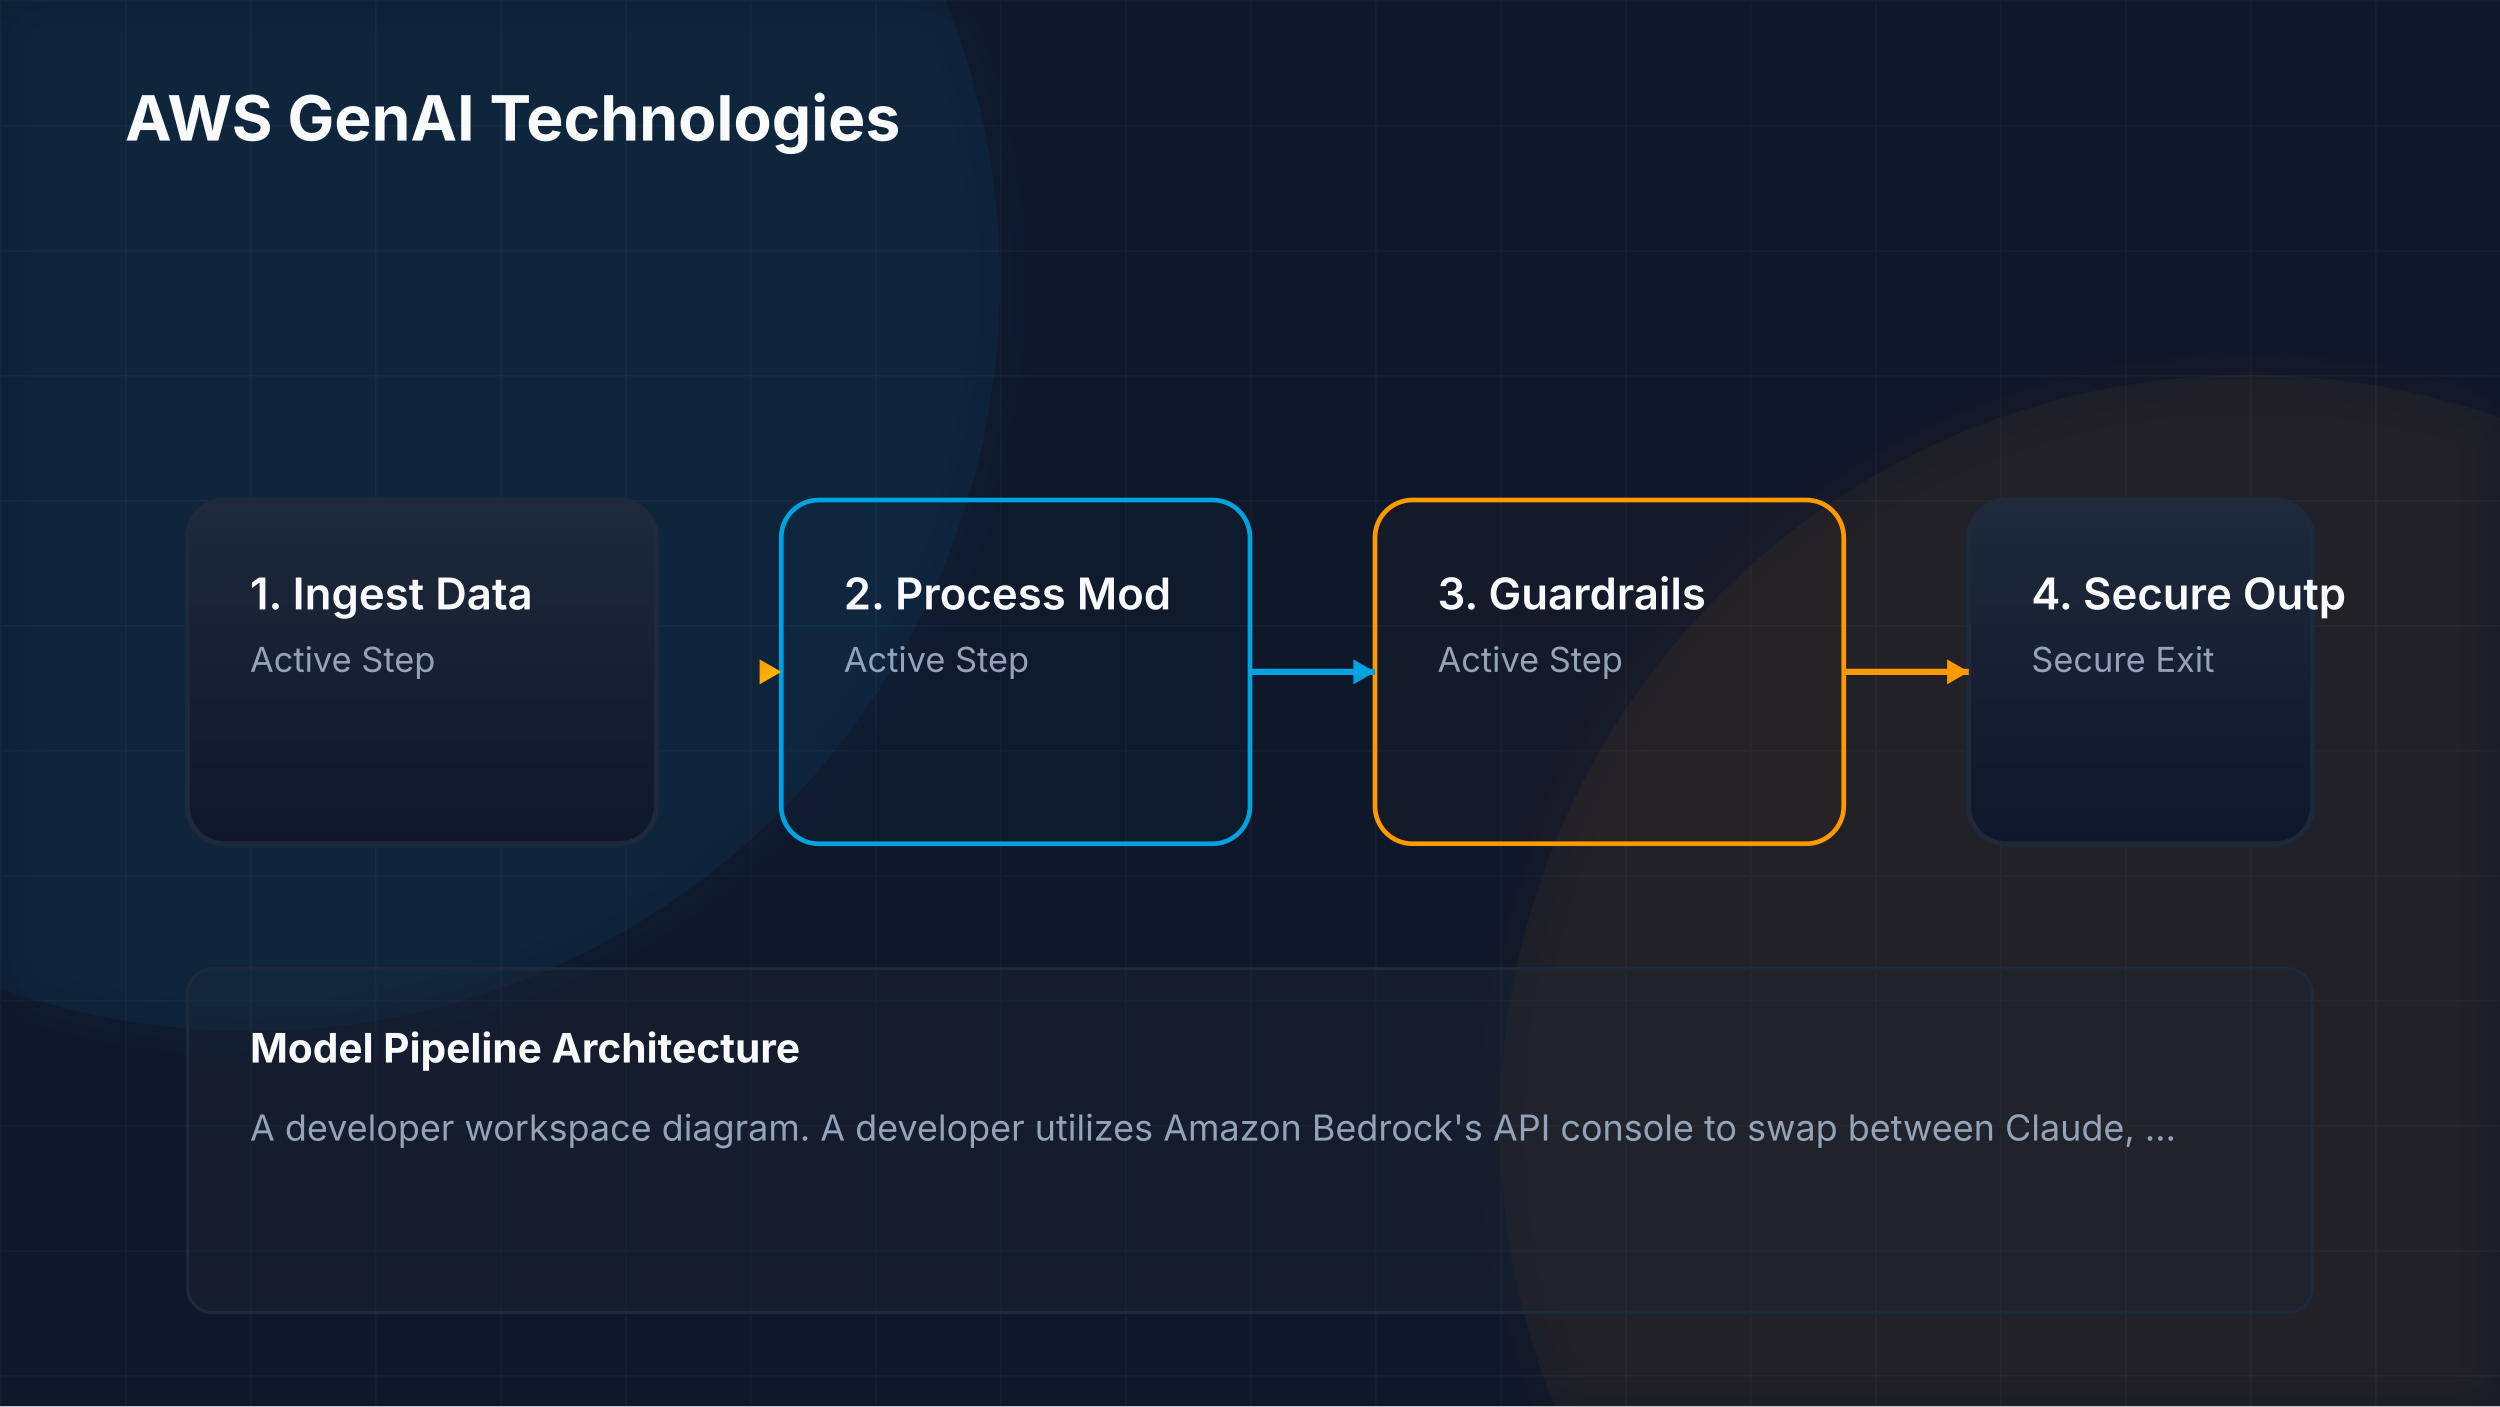
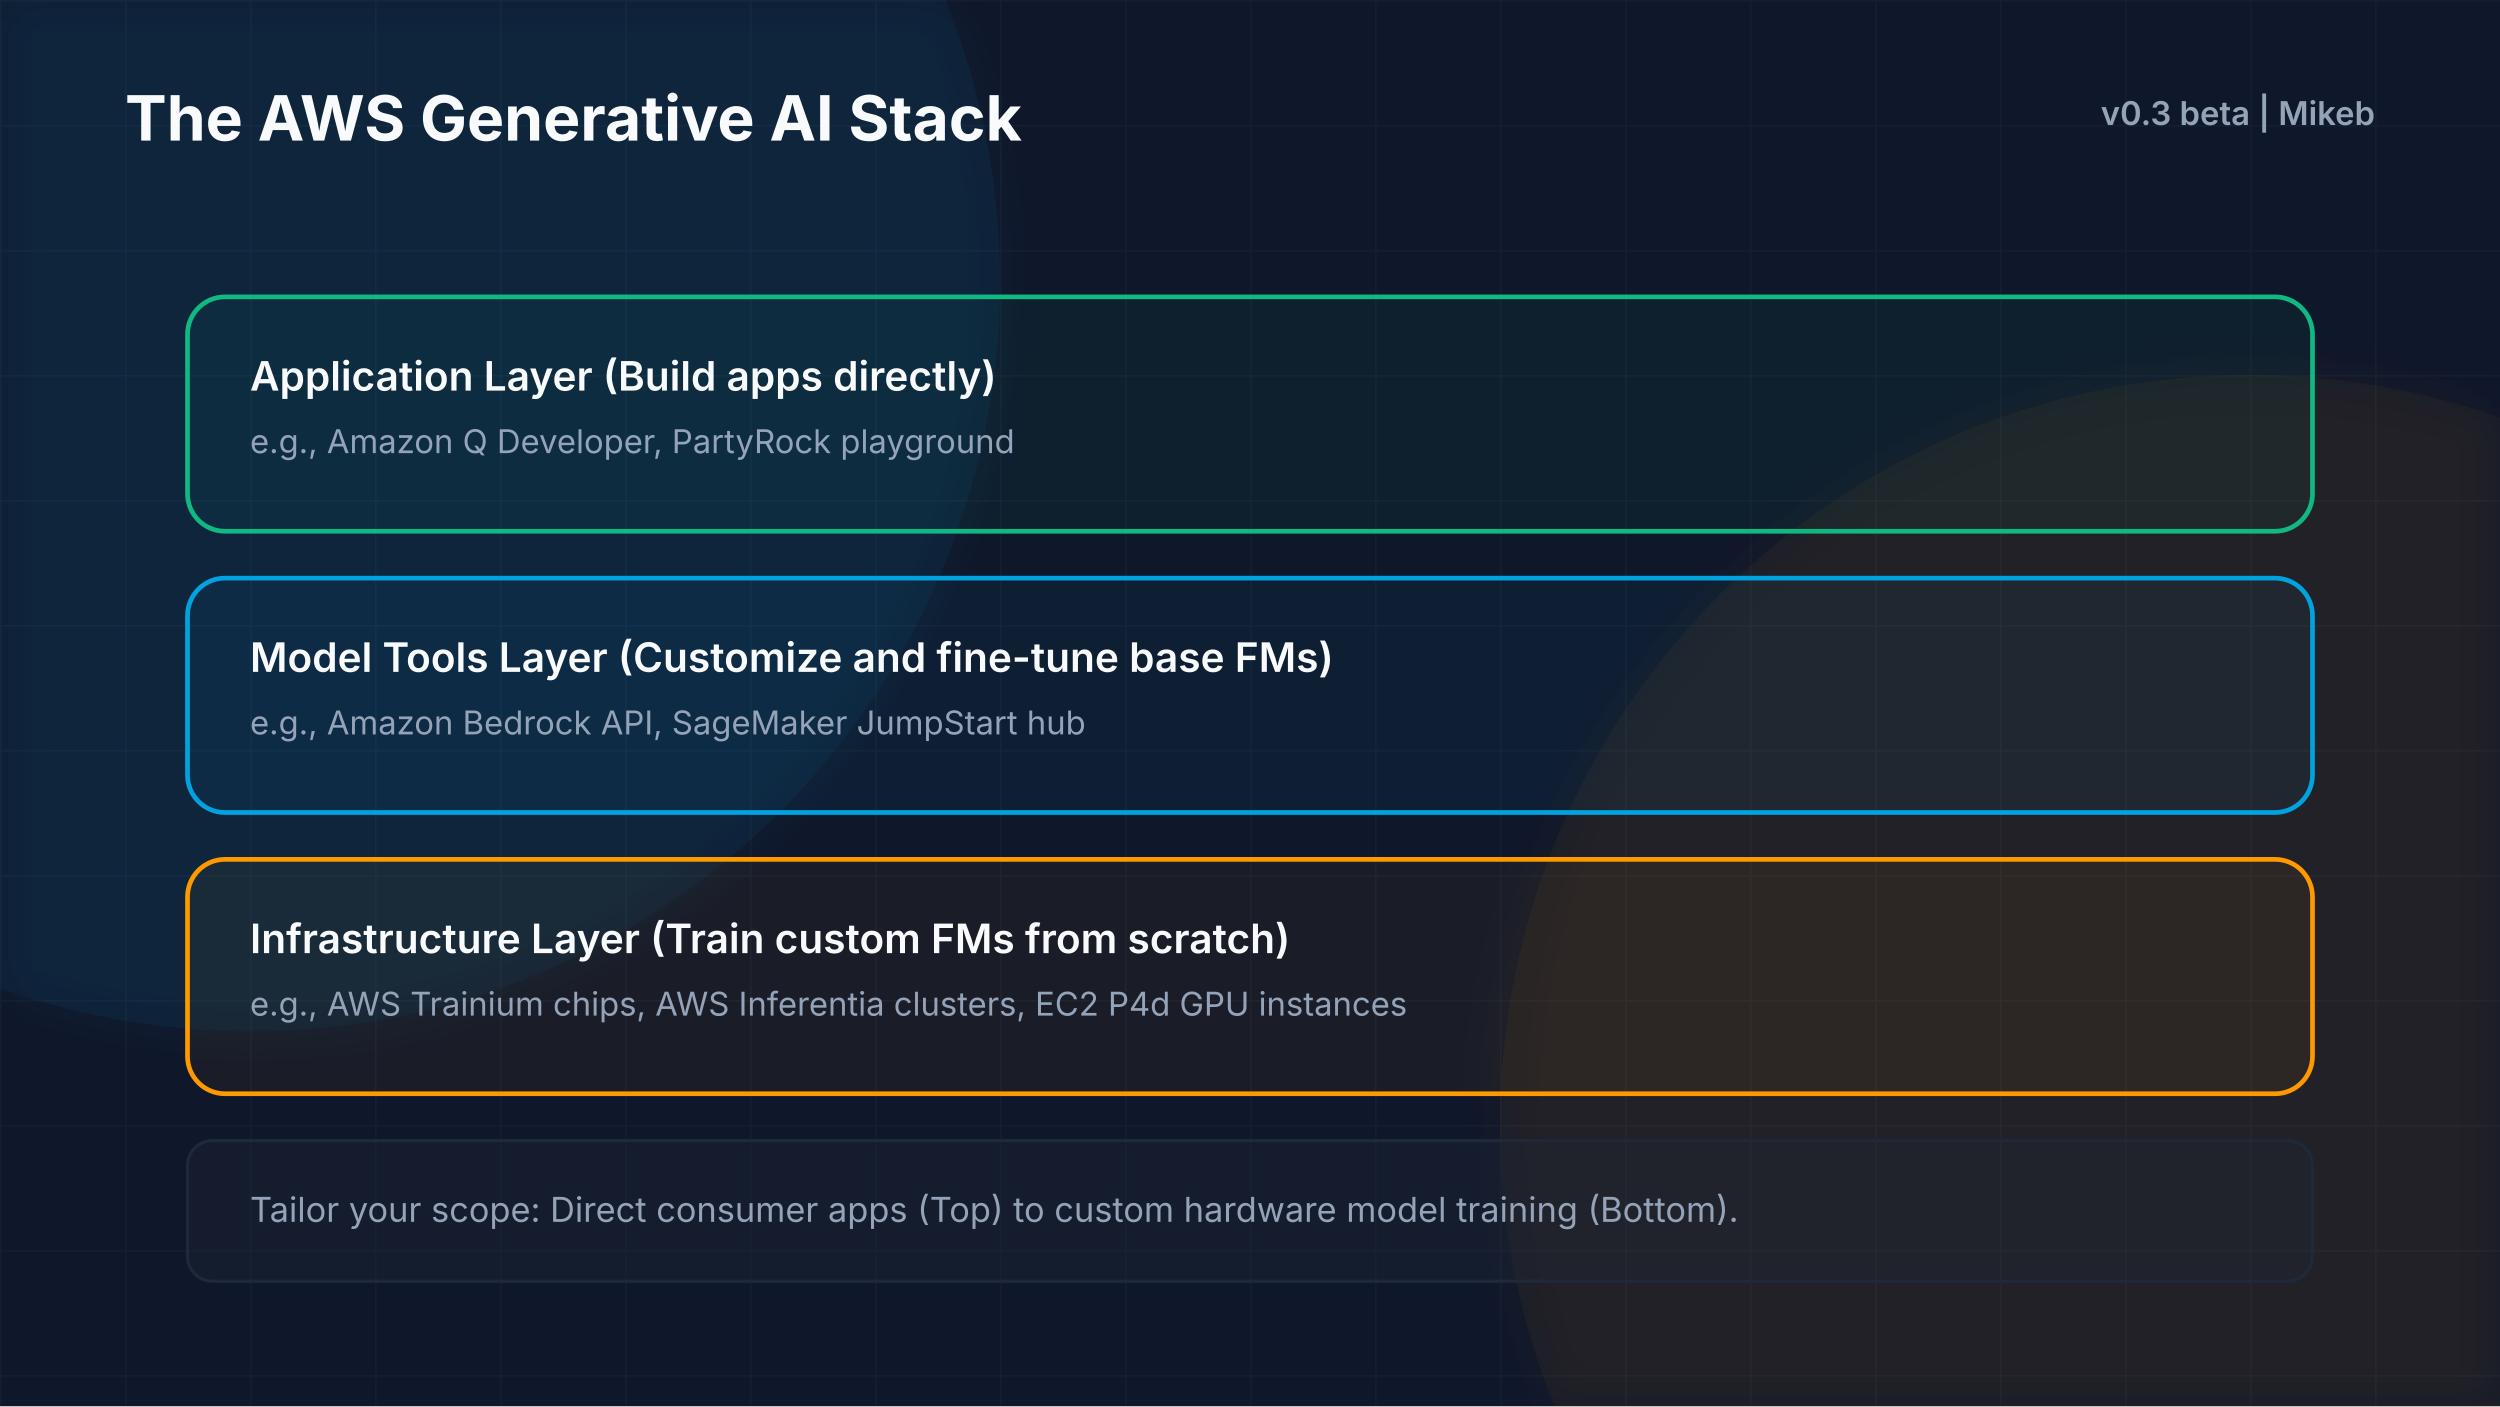
<svg xmlns="http://www.w3.org/2000/svg" viewBox="0 0 800 450" width="100%" height="100%">
  <defs>
    <linearGradient id="aws-orange" x1="0%" y1="0%" x2="100%" y2="100%">
      <stop offset="0%" stop-color="#FF9900" />
      <stop offset="100%" stop-color="#FFC400" />
    </linearGradient>
    <linearGradient id="cloud-blue" x1="0%" y1="0%" x2="100%" y2="100%">
      <stop offset="0%" stop-color="#00A3E0" />
      <stop offset="100%" stop-color="#1D70B8" />
    </linearGradient>
    <linearGradient id="success-green" x1="0%" y1="0%" x2="100%" y2="100%">
      <stop offset="0%" stop-color="#10B981" />
      <stop offset="100%" stop-color="#059669" />
    </linearGradient>
    <linearGradient id="alert-red" x1="0%" y1="0%" x2="100%" y2="100%">
      <stop offset="0%" stop-color="#EF4444" />
      <stop offset="100%" stop-color="#DC2626" />
    </linearGradient>
    <linearGradient id="warning-gold" x1="0%" y1="0%" x2="100%" y2="100%">
      <stop offset="0%" stop-color="#F59E0B" />
      <stop offset="100%" stop-color="#D97706" />
    </linearGradient>
    <linearGradient id="dark-card" x1="0%" y1="0%" x2="0%" y2="100%">
      <stop offset="0%" stop-color="#1E293B" />
      <stop offset="100%" stop-color="#0F172A" />
    </linearGradient>
    <linearGradient id="purple-glow" x1="0%" y1="0%" x2="100%" y2="100%">
      <stop offset="0%" stop-color="#8B5CF6" />
      <stop offset="100%" stop-color="#6D28D9" />
    </linearGradient>
    <filter id="glow-orange" x="-20%" y="-20%" width="140%" height="140%">
      <feGaussianBlur stdDeviation="8" result="blur" />
      <feComposite in="SourceGraphic" in2="blur" operator="over" />
    </filter>
    <filter id="glow-blue" x="-20%" y="-20%" width="140%" height="140%">
      <feGaussianBlur stdDeviation="8" result="blur" />
      <feComposite in="SourceGraphic" in2="blur" operator="over" />
    </filter>
    <pattern id="grid" width="40" height="40" patternUnits="userSpaceOnUse">
      <path d="M 40 0 L 0 0 0 40" fill="none" stroke="rgba(148, 163, 184, 0.05)" stroke-width="1" />
    </pattern>
  </defs>
  <rect width="800" height="450" fill="#0F172A" />
  <rect width="800" height="450" fill="url(#grid)" />
-   <circle cx="80.0" cy="90.0" r="240.0" fill="rgba(0, 163, 224, 0.05)" filter="url(#glow-blue)" />
-   <circle cx="720.0" cy="360.0" r="240.0" fill="rgba(255, 153, 0, 0.04)" filter="url(#glow-orange)" />
-   <text x="40" y="45" font-family="Inter, system-ui, sans-serif" font-size="20" font-weight="700" fill="#F8FAFC">AWS GenAI Technologies</text>
-   <rect x="60" y="160" width="150" height="110" rx="12" fill="url(#dark-card)" stroke="#1E293B" stroke-width="1.5" />
-   <text x="80" y="195" font-family="Inter, system-ui, sans-serif" font-size="14" font-weight="600" fill="#F8FAFC">1. Ingest Data</text>
-   <text x="80" y="215" font-family="Inter, system-ui, sans-serif" font-size="11" fill="#94A3B8">Active Step</text>
-   <rect x="250" y="160" width="150" height="110" rx="12" fill="rgba(0,163,224,0.02)" stroke="#00A3E0" stroke-width="1.5" />
-   <text x="270" y="195" font-family="Inter, system-ui, sans-serif" font-size="14" font-weight="600" fill="#F8FAFC">2. Process Mod</text>
-   <text x="270" y="215" font-family="Inter, system-ui, sans-serif" font-size="11" fill="#94A3B8">Active Step</text>
-   <rect x="440" y="160" width="150" height="110" rx="12" fill="rgba(255,153,0,0.02)" stroke="#FF9900" stroke-width="1.5" />
-   <text x="460" y="195" font-family="Inter, system-ui, sans-serif" font-size="14" font-weight="600" fill="#F8FAFC">3. Guardrails </text>
-   <text x="460" y="215" font-family="Inter, system-ui, sans-serif" font-size="11" fill="#94A3B8">Active Step</text>
-   <rect x="630" y="160" width="110" height="110" rx="12" fill="url(#dark-card)" stroke="#1E293B" stroke-width="1.5" />
-   <text x="650" y="195" font-family="Inter, system-ui, sans-serif" font-size="14" font-weight="600" fill="#F8FAFC">4. Secure Outp</text>
-   <text x="650" y="215" font-family="Inter, system-ui, sans-serif" font-size="11" fill="#94A3B8">Secure Exit</text>
-   <line x1="210" y1="215" x2="250" y2="215" stroke="url(#aws-orange)" stroke-width="2" />
-   <path d="M 250 215 L 243.072 219.0 L 243.072 211.0 Z" fill="url(#aws-orange)" />
-   <line x1="400" y1="215" x2="440" y2="215" stroke="#00A3E0" stroke-width="2" />
-   <path d="M 440 215 L 433.072 219.0 L 433.072 211.0 Z" fill="#00A3E0" />
-   <line x1="590" y1="215" x2="630" y2="215" stroke="#FF9900" stroke-width="2" />
-   <path d="M 630 215 L 623.072 219.0 L 623.072 211.0 Z" fill="#FF9900" />
-   <rect x="60" y="310" width="680" height="110" rx="8" fill="rgba(30,41,59,0.3)" stroke="#1E293B" stroke-width="1" />
-   <text x="80" y="340" font-family="Inter, sans-serif" font-size="13" font-weight="700" fill="#F8FAFC">Model Pipeline Architecture</text>
-   <text x="80" y="365" font-family="Inter, sans-serif" font-size="11.5" fill="#94A3B8">A developer workspace diagram. A developer utilizes Amazon Bedrock's API console to swap between Claude, ...</text>
+   <circle cx="80" cy="90" r="240" fill="rgba(0, 163, 224, 0.05)" filter="url(#glow-blue)" />
+   <circle cx="720" cy="360" r="240" fill="rgba(255, 153, 0, 0.04)" filter="url(#glow-orange)" />
+   <text x="40" y="45" font-family="Inter, system-ui, sans-serif" font-size="20" font-weight="700" fill="#F8FAFC">The AWS Generative AI Stack</text>
+   <text x="760" y="40" font-family="Inter, system-ui, sans-serif" font-size="10.5" font-weight="600" fill="#94A3B8" text-anchor="end">v0.3 beta | Mikeb</text>
+   <rect x="60" y="95" width="680" height="75" rx="12" fill="rgba(16,185,129,0.05)" stroke="#10B981" stroke-width="1.5" />
+   <text x="80" y="125" font-family="Inter, system-ui, sans-serif" font-size="13" font-weight="600" fill="#F8FAFC">Application Layer (Build apps directly)</text>
+   <text x="80" y="145" font-family="Inter, system-ui, sans-serif" font-size="10.5" fill="#94A3B8">e.g., Amazon Q Developer, PartyRock playground</text>
+   <rect x="60" y="185" width="680" height="75" rx="12" fill="rgba(0,163,224,0.05)" stroke="#00A3E0" stroke-width="1.5" />
+   <text x="80" y="215" font-family="Inter, system-ui, sans-serif" font-size="13" font-weight="600" fill="#F8FAFC">Model Tools Layer (Customize and fine-tune base FMs)</text>
+   <text x="80" y="235" font-family="Inter, system-ui, sans-serif" font-size="10.5" fill="#94A3B8">e.g., Amazon Bedrock API, SageMaker JumpStart hub</text>
+   <rect x="60" y="275" width="680" height="75" rx="12" fill="rgba(255,153,0,0.05)" stroke="#FF9900" stroke-width="1.5" />
+   <text x="80" y="305" font-family="Inter, system-ui, sans-serif" font-size="13" font-weight="600" fill="#F8FAFC">Infrastructure Layer (Train custom FMs from scratch)</text>
+   <text x="80" y="325" font-family="Inter, system-ui, sans-serif" font-size="10.5" fill="#94A3B8">e.g., AWS Trainium chips, AWS Inferentia clusters, EC2 P4d GPU instances</text>
+   <g transform="translate(60, 365)">
+     <rect x="0" y="0" width="680" height="45" rx="8" fill="rgba(30,41,59,0.3)" stroke="#1E293B" stroke-width="1" />
+     <text x="20" y="26" font-family="Inter" font-size="11" fill="#94A3B8">Tailor your scope: Direct consumer apps (Top) to custom hardware model training (Bottom).</text>
+   </g>
</svg>
